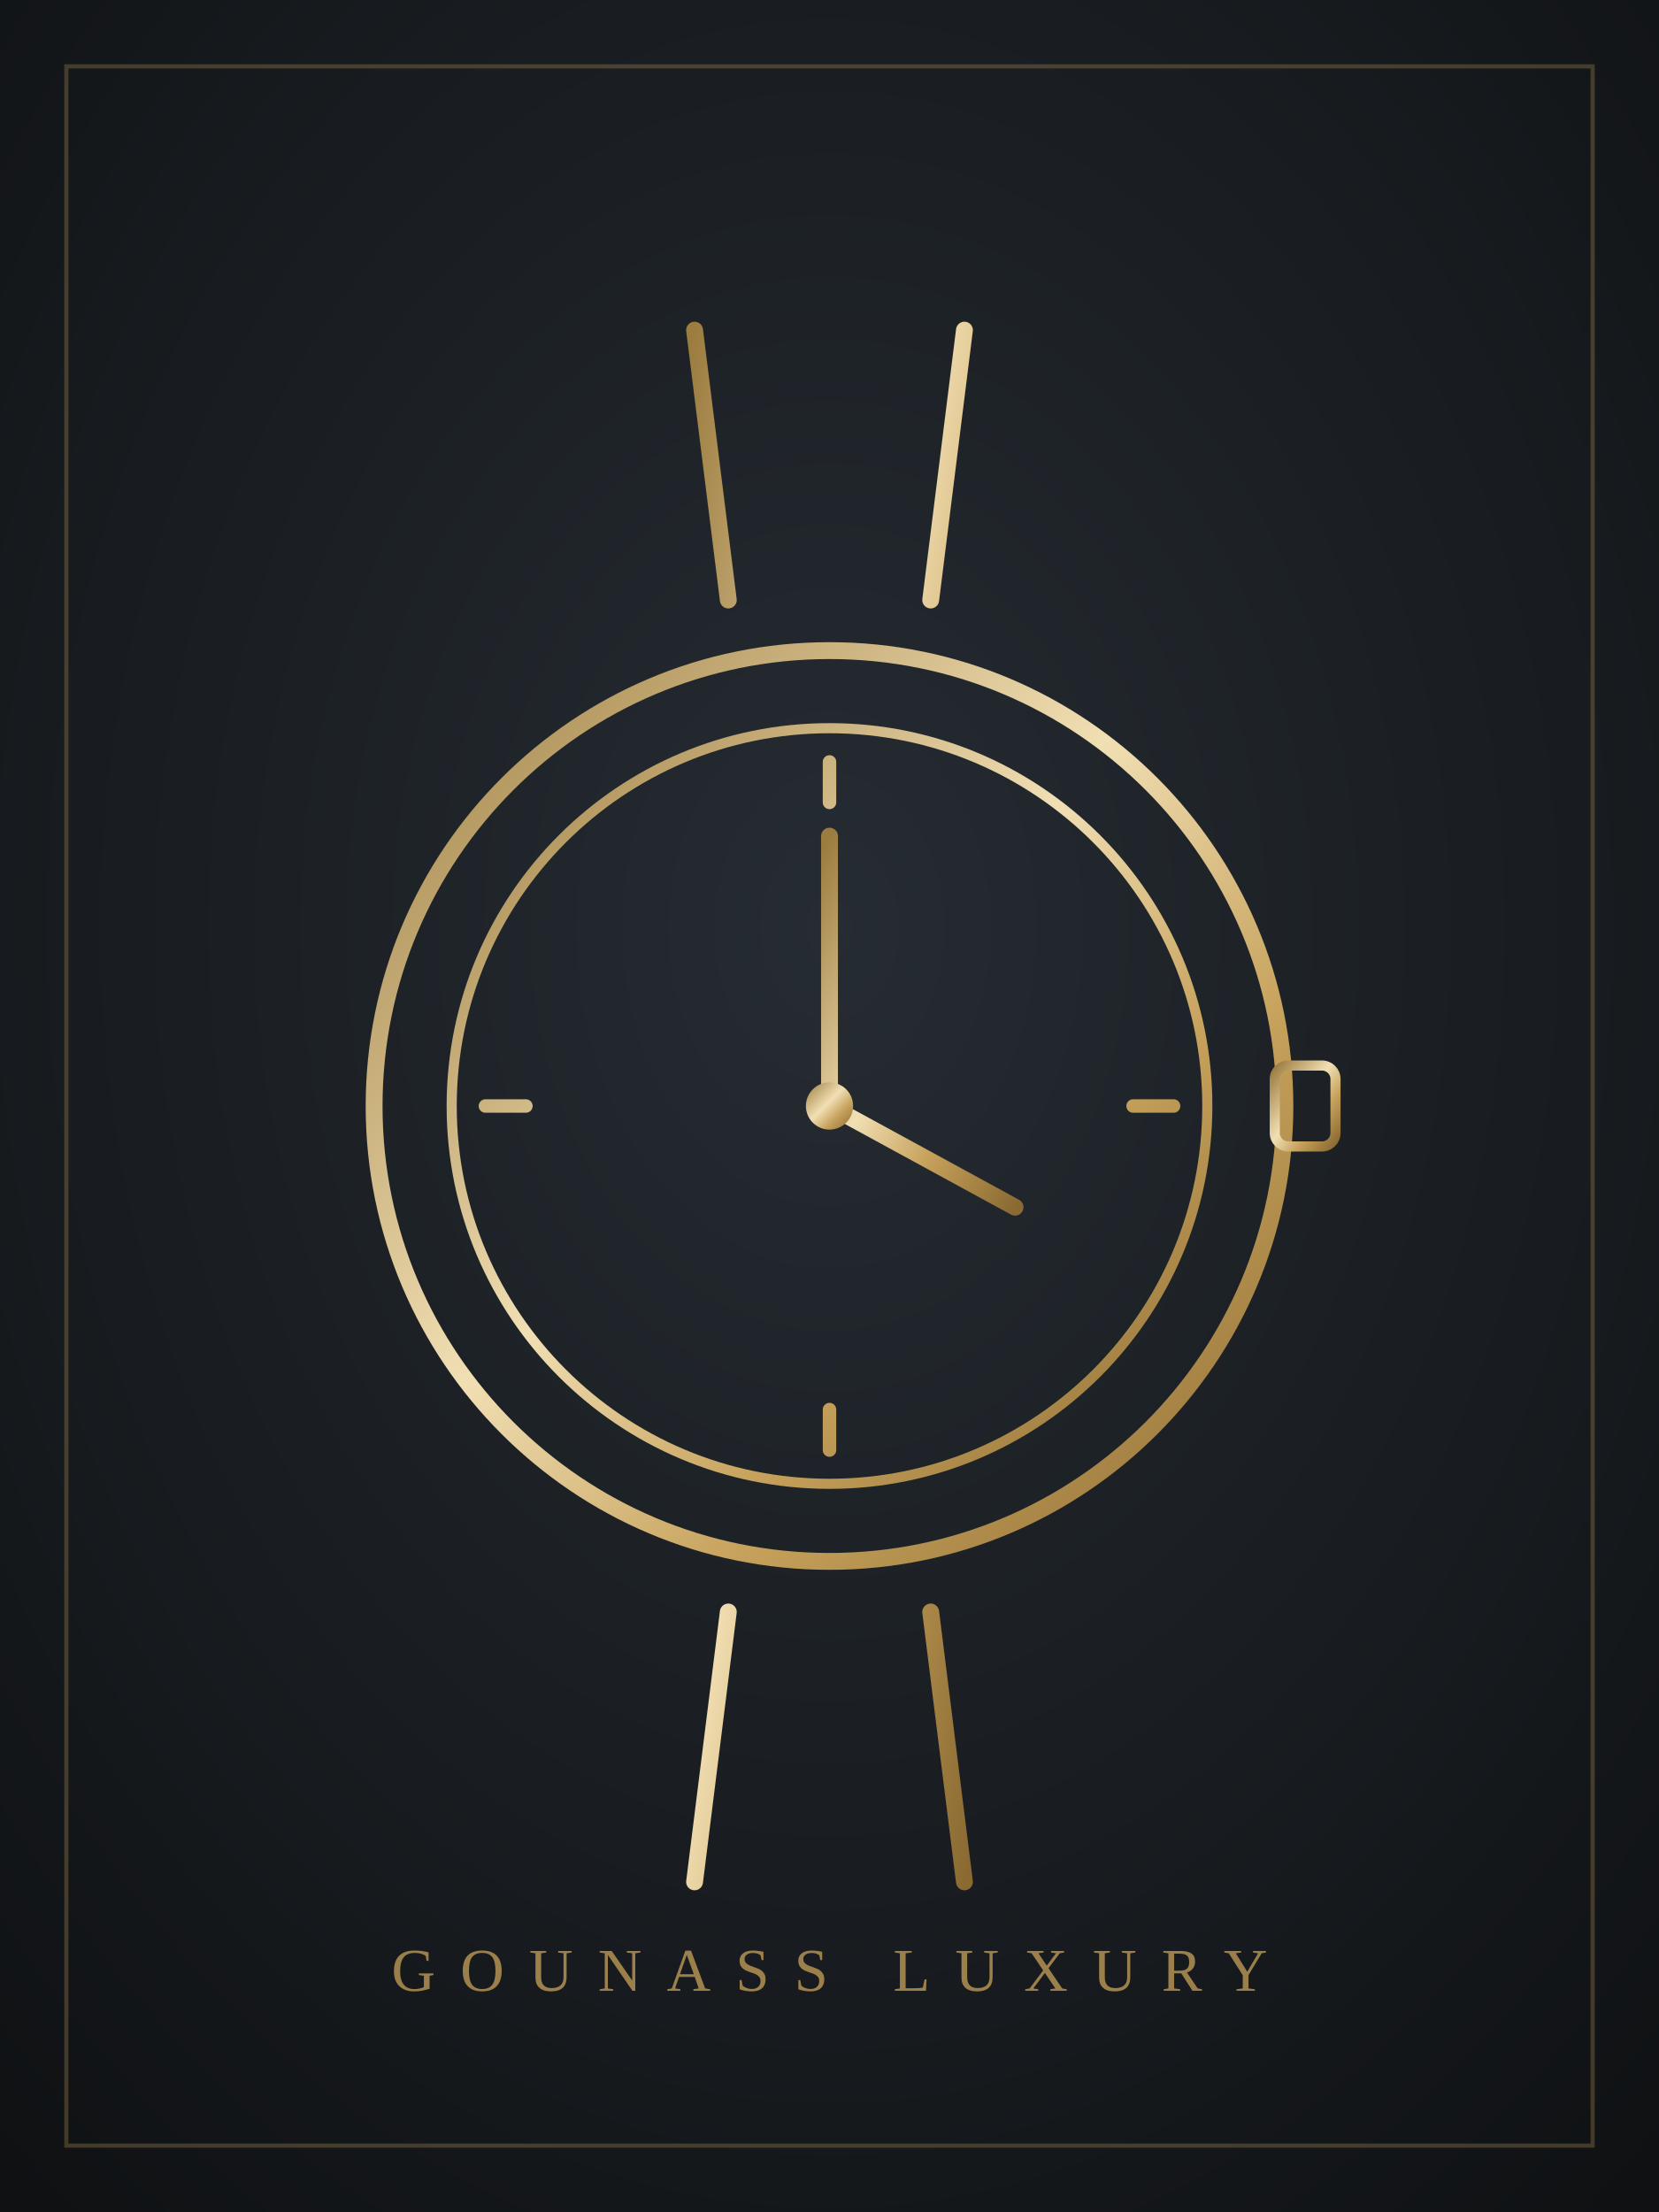
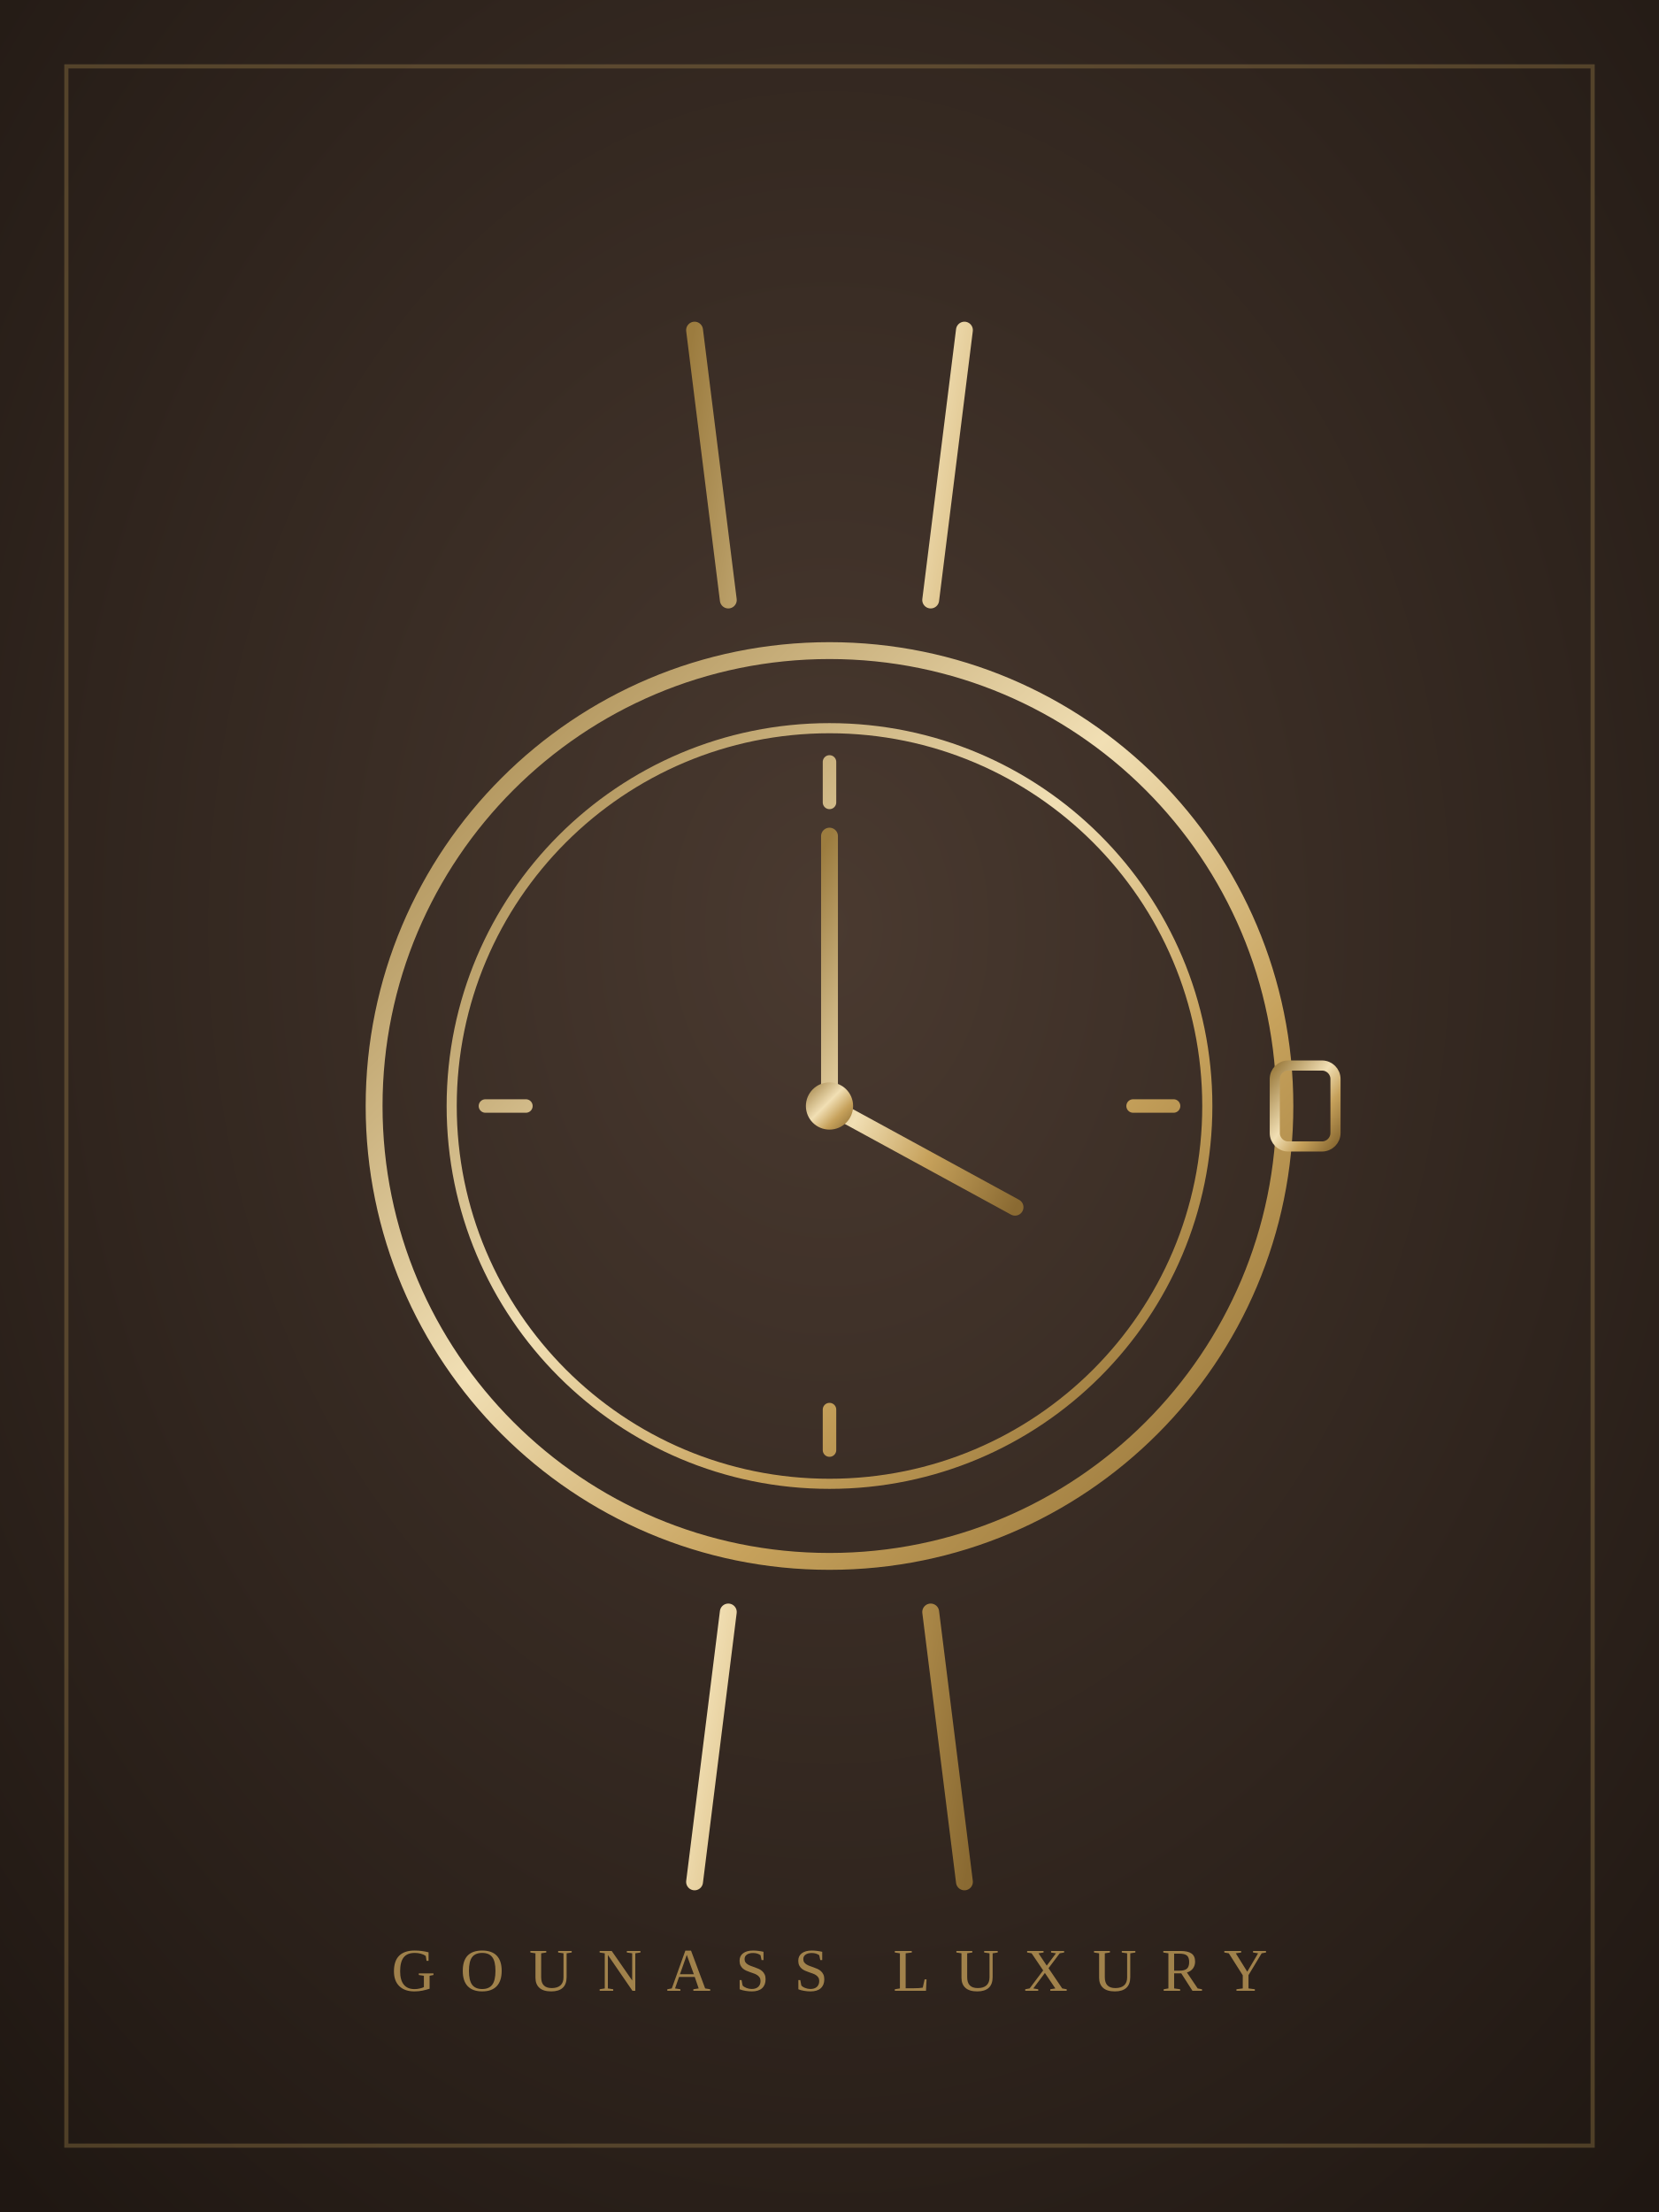
<svg xmlns="http://www.w3.org/2000/svg" viewBox="0 0 600 800" width="600" height="800">
  <defs>
    <radialGradient id="bg" cx="50%" cy="42%" r="75%">
-       <stop offset="0" stop-color="#262c33" />
-       <stop offset="1" stop-color="#0f1113" />
+       <stop offset="0" stop-color="#4a3a30" />
+       <stop offset="1" stop-color="#1f1712" />
    </radialGradient>
    <linearGradient id="g" x1="0" y1="0" x2="1" y2="1">
      <stop offset="0" stop-color="#9C7C3F" />
      <stop offset=".45" stop-color="#F1DFB4" />
      <stop offset=".7" stop-color="#C6A15B" />
      <stop offset="1" stop-color="#8A6A32" />
    </linearGradient>
  </defs>
  <rect width="600" height="800" fill="url(#bg)" />
  <rect x="24" y="24" width="552" height="752" fill="none" stroke="#C6A15B" stroke-opacity=".28" stroke-width="1.5" />
  <g transform="translate(300 400) scale(1.22) translate(-300 -400)">
    <path fill="none" stroke="url(#g)" stroke-width="5" stroke-linecap="round" stroke-linejoin="round" d="M260 170 L270 250 M340 170 L330 250 M260 630 L270 550 M340 630 L330 550" />
    <circle cx="300" cy="400" r="135" fill="none" stroke="url(#g)" stroke-width="5" stroke-linecap="round" stroke-linejoin="round" />
    <circle cx="300" cy="400" r="112" fill="none" stroke="url(#g)" stroke-width="3" stroke-linecap="round" stroke-linejoin="round" />
    <path fill="none" stroke="url(#g)" stroke-width="5" stroke-linecap="round" stroke-linejoin="round" d="M300 400 L300 320 M300 400 L355 430" />
    <circle cx="300" cy="400" r="7" fill="url(#g)" />
    <path fill="none" stroke="url(#g)" stroke-width="4" stroke-linecap="round" stroke-linejoin="round" d="M300 298 L300 310 M402 400 L390 400 M300 502 L300 490 M198 400 L210 400" />
    <rect x="432" y="388" width="18" height="24" rx="4" fill="none" stroke="url(#g)" stroke-width="3" stroke-linecap="round" stroke-linejoin="round" />
  </g>
  <text x="300" y="720" text-anchor="middle" font-family="Georgia, 'Times New Roman', serif" font-size="22" letter-spacing="9" fill="#C6A15B" fill-opacity=".75">GOUNASS LUXURY</text>
</svg>
